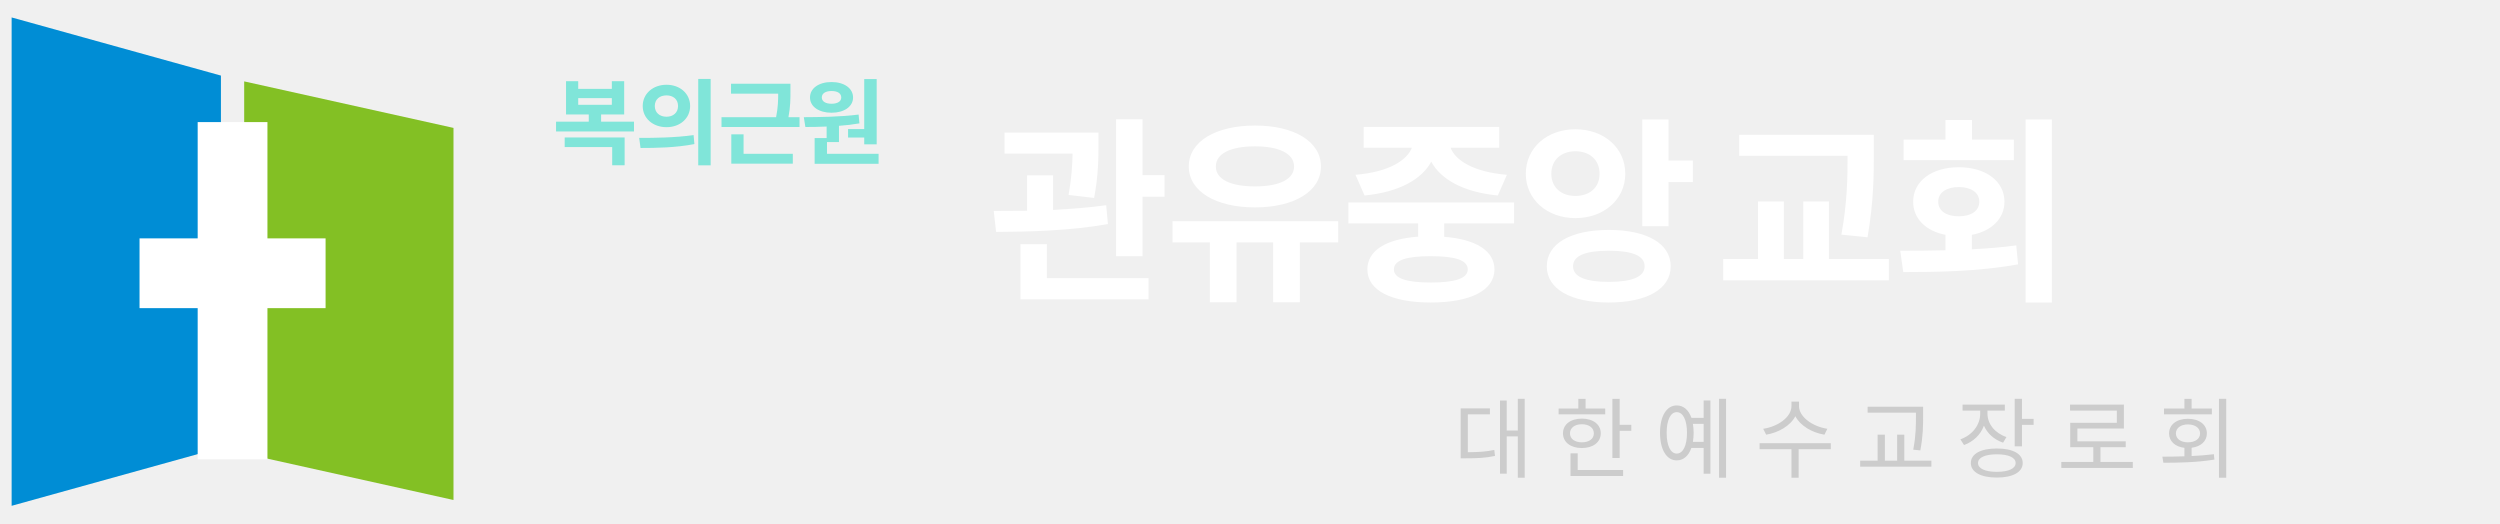
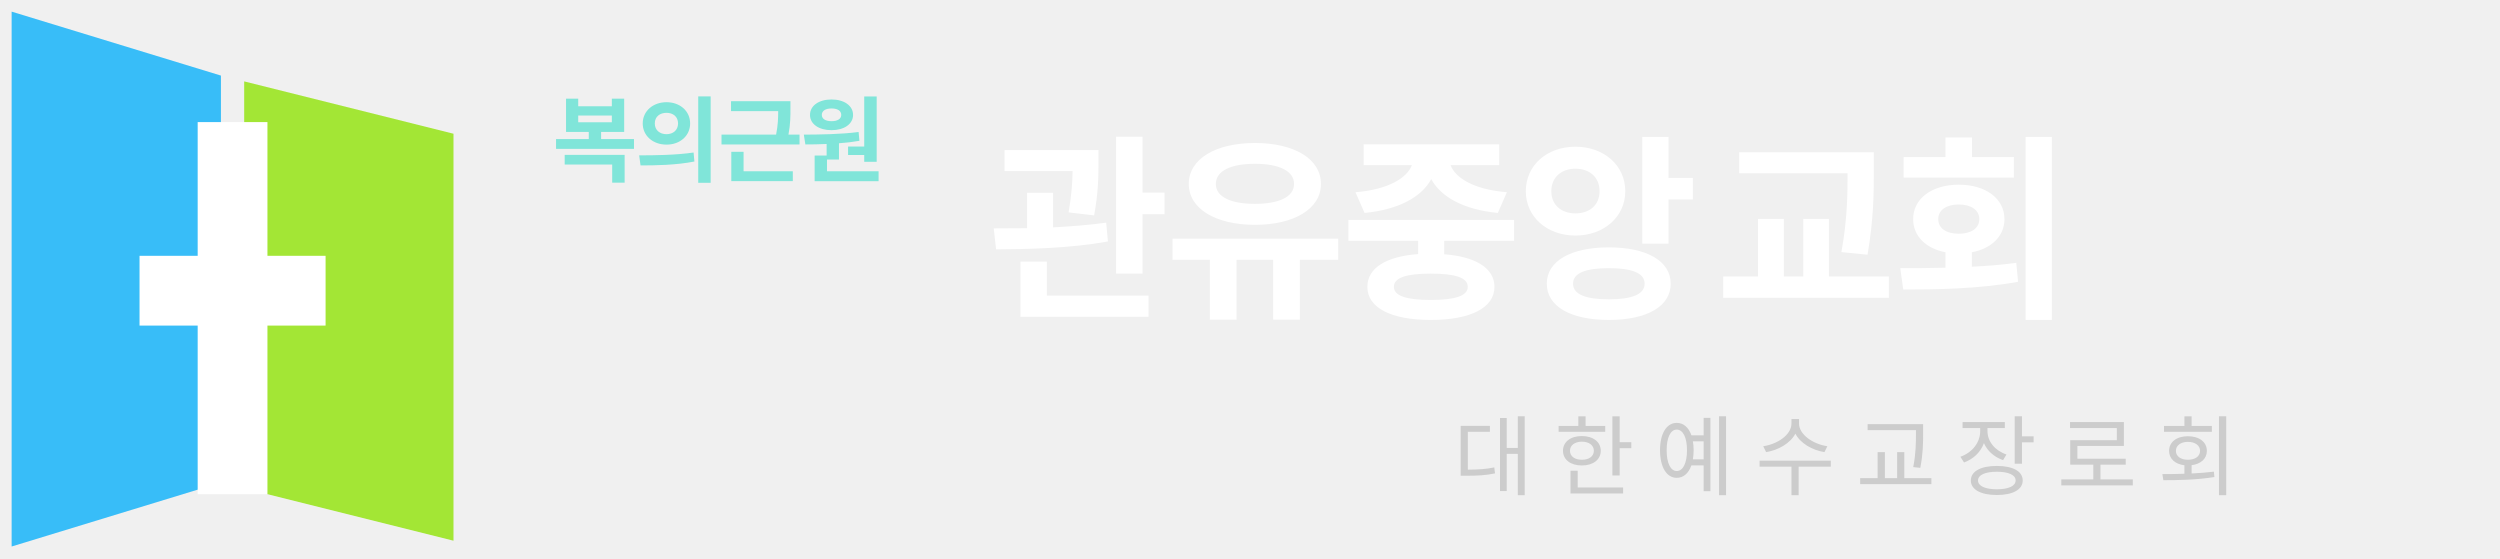
- <svg xmlns="http://www.w3.org/2000/svg" viewBox="10 5 430 90" width="100%" height="100%">
+ <svg xmlns="http://www.w3.org/2000/svg" viewBox="10 2 430 96" width="100%" height="100%">
  <g id="logo-symbol">
-     <path d="M 12 8 L 48 18 L 48 82 L 12 92 Z" fill="#008dd5" />
-     <path d="M 52 19 L 88 27 L 88 91 L 52 83 Z" fill="#83c024" />
-     <rect x="44" y="26" width="12" height="58" fill="#ffffff" />
+     <path d="M 12 4 L 48 15 L 48 85 L 12 96 Z" fill="#38bdf8" />
+     <path d="M 52 16 L 88 25 L 88 95 L 52 86 Z" fill="#a3e635" />
+     <rect x="44" y="23" width="12" height="64" fill="#ffffff" />
    <rect x="34" y="46" width="32" height="12" fill="#ffffff" />
  </g>
  <g id="logo-text" font-family="'Noto Sans KR', 'Malgun Gothic', 'Apple SD Gothic Neo', sans-serif">
    <text x="105" y="32" fill="#80e5d9" font-size="16" font-weight="700" letter-spacing="-0.5px">복의근원</text>
    <text x="180" y="54" fill="#ffffff" font-size="34" font-weight="800" letter-spacing="-1px">관유중앙</text>
    <text x="305" y="54" fill="#ffffff" font-size="34" font-weight="800" letter-spacing="-1px">교회</text>
    <text x="260" y="86" fill="#cccccc" font-size="15" font-weight="500" letter-spacing="3.5px">대한예수교장로회</text>
  </g>
</svg>
